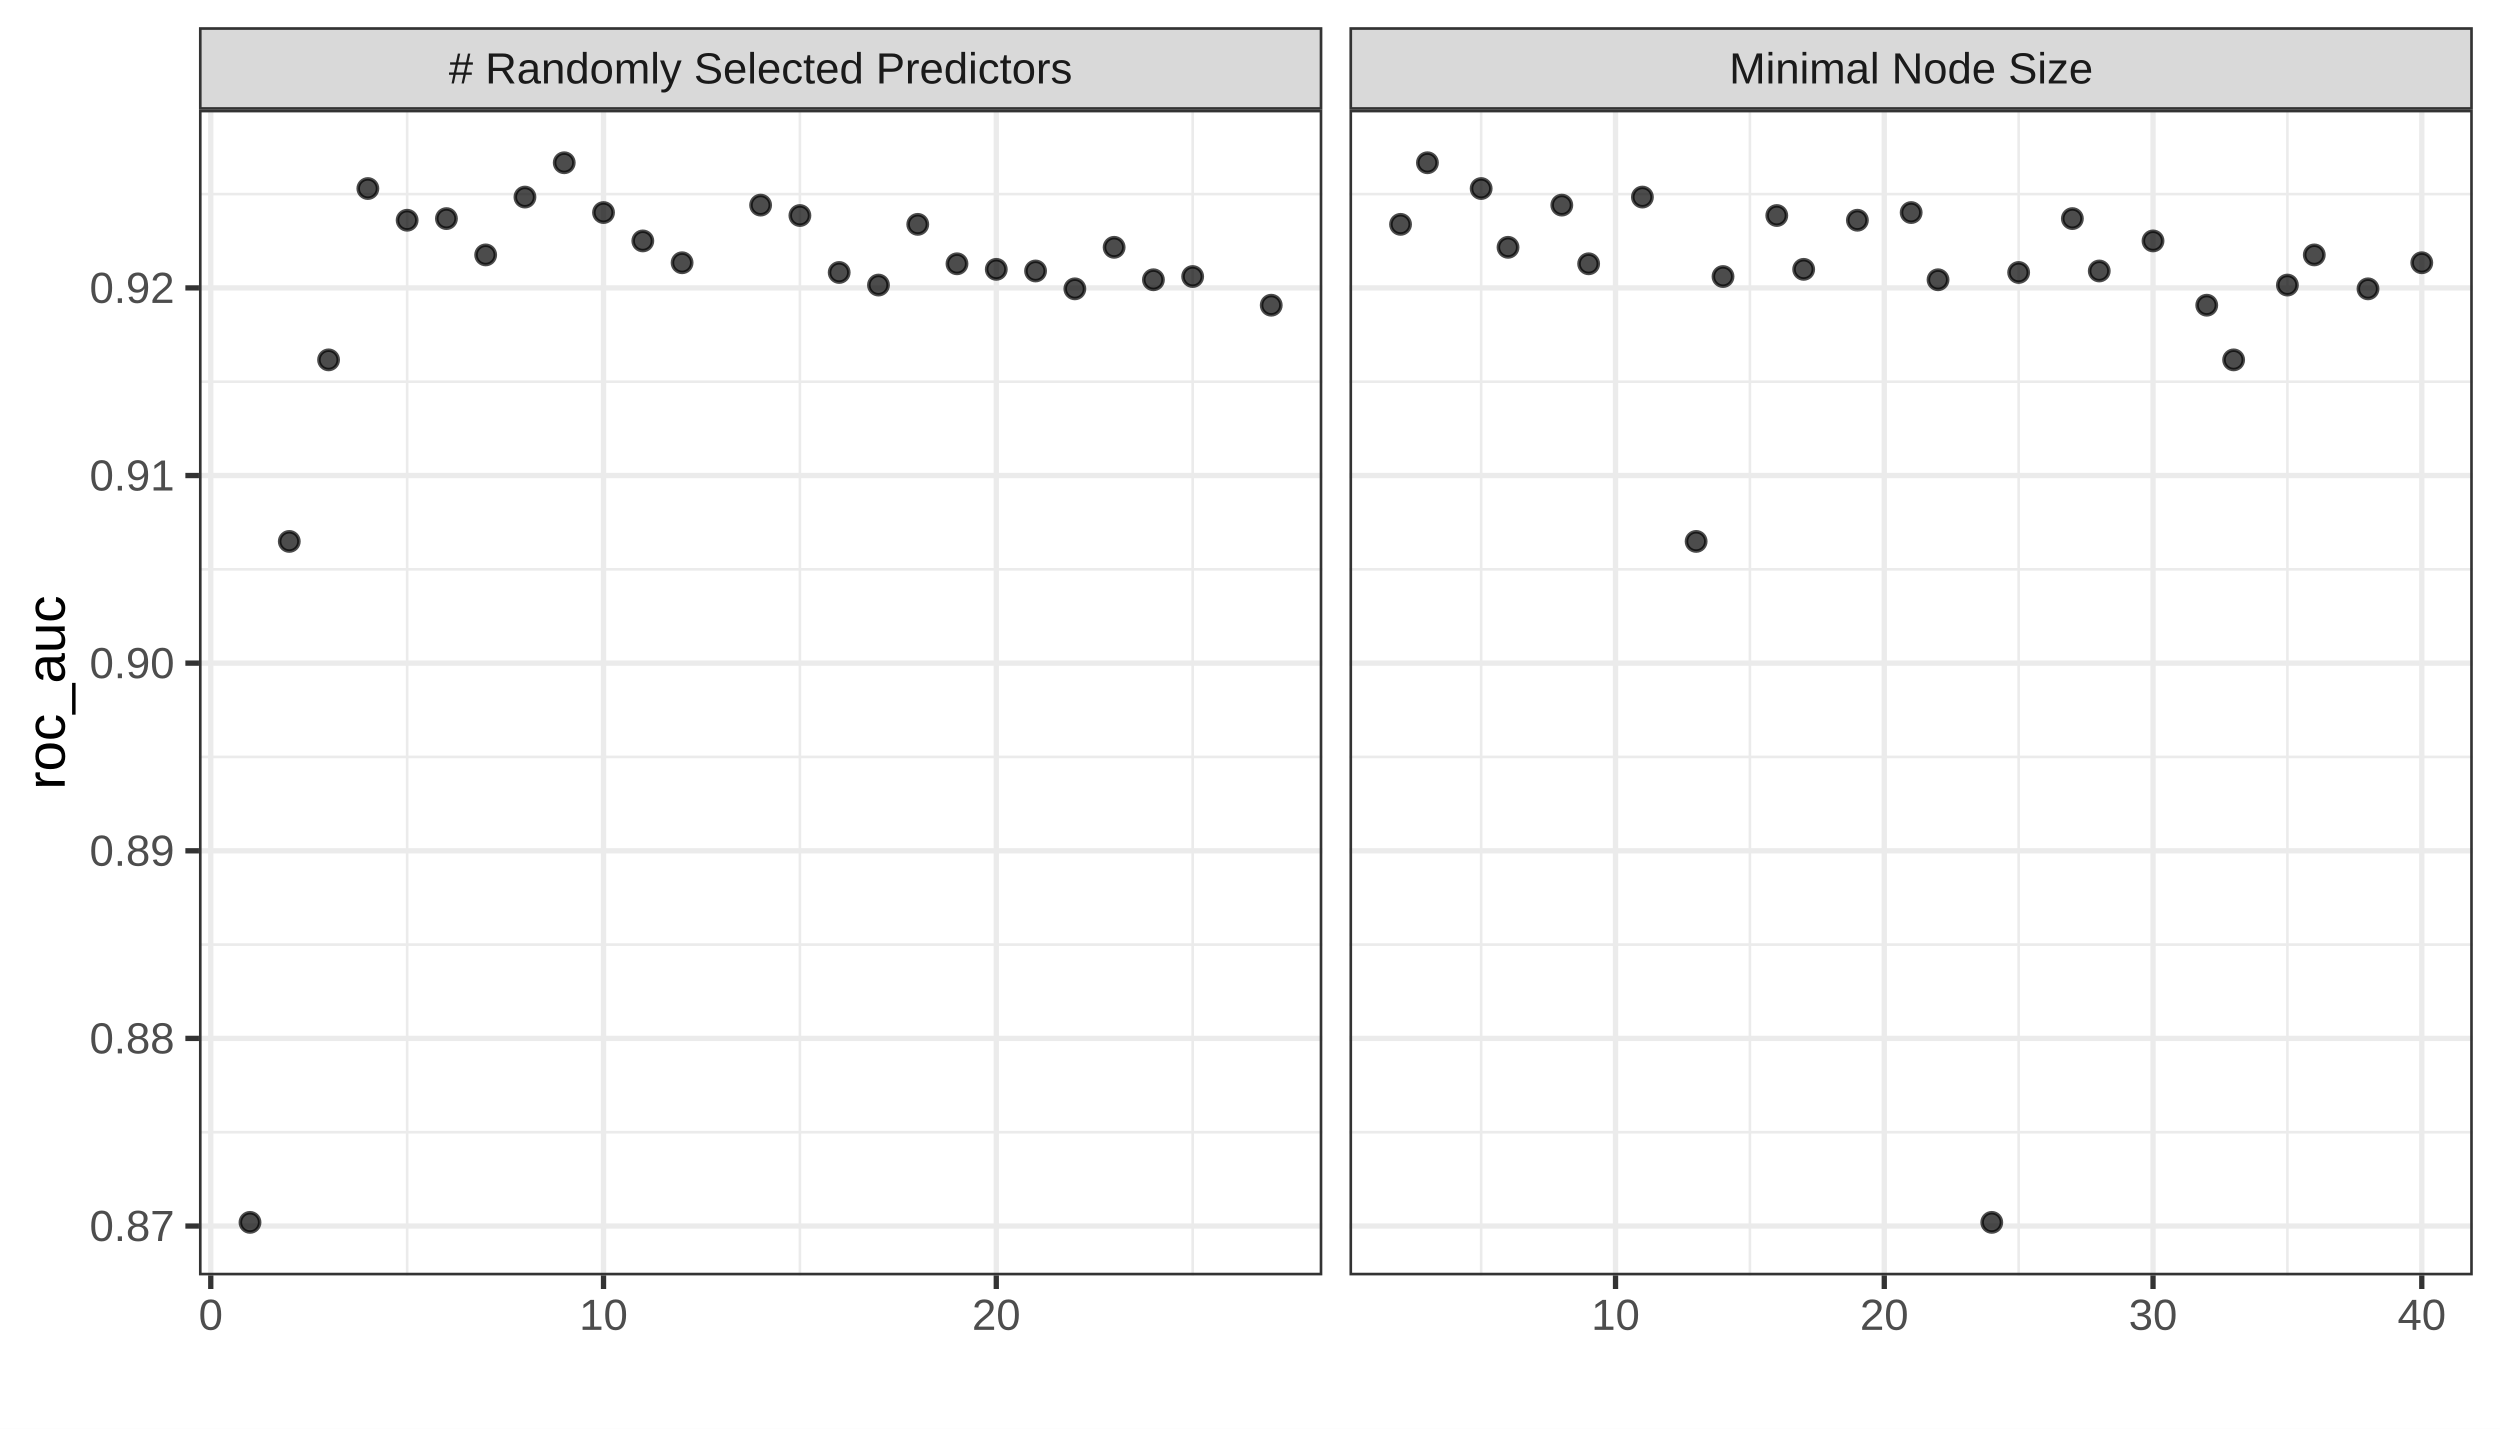
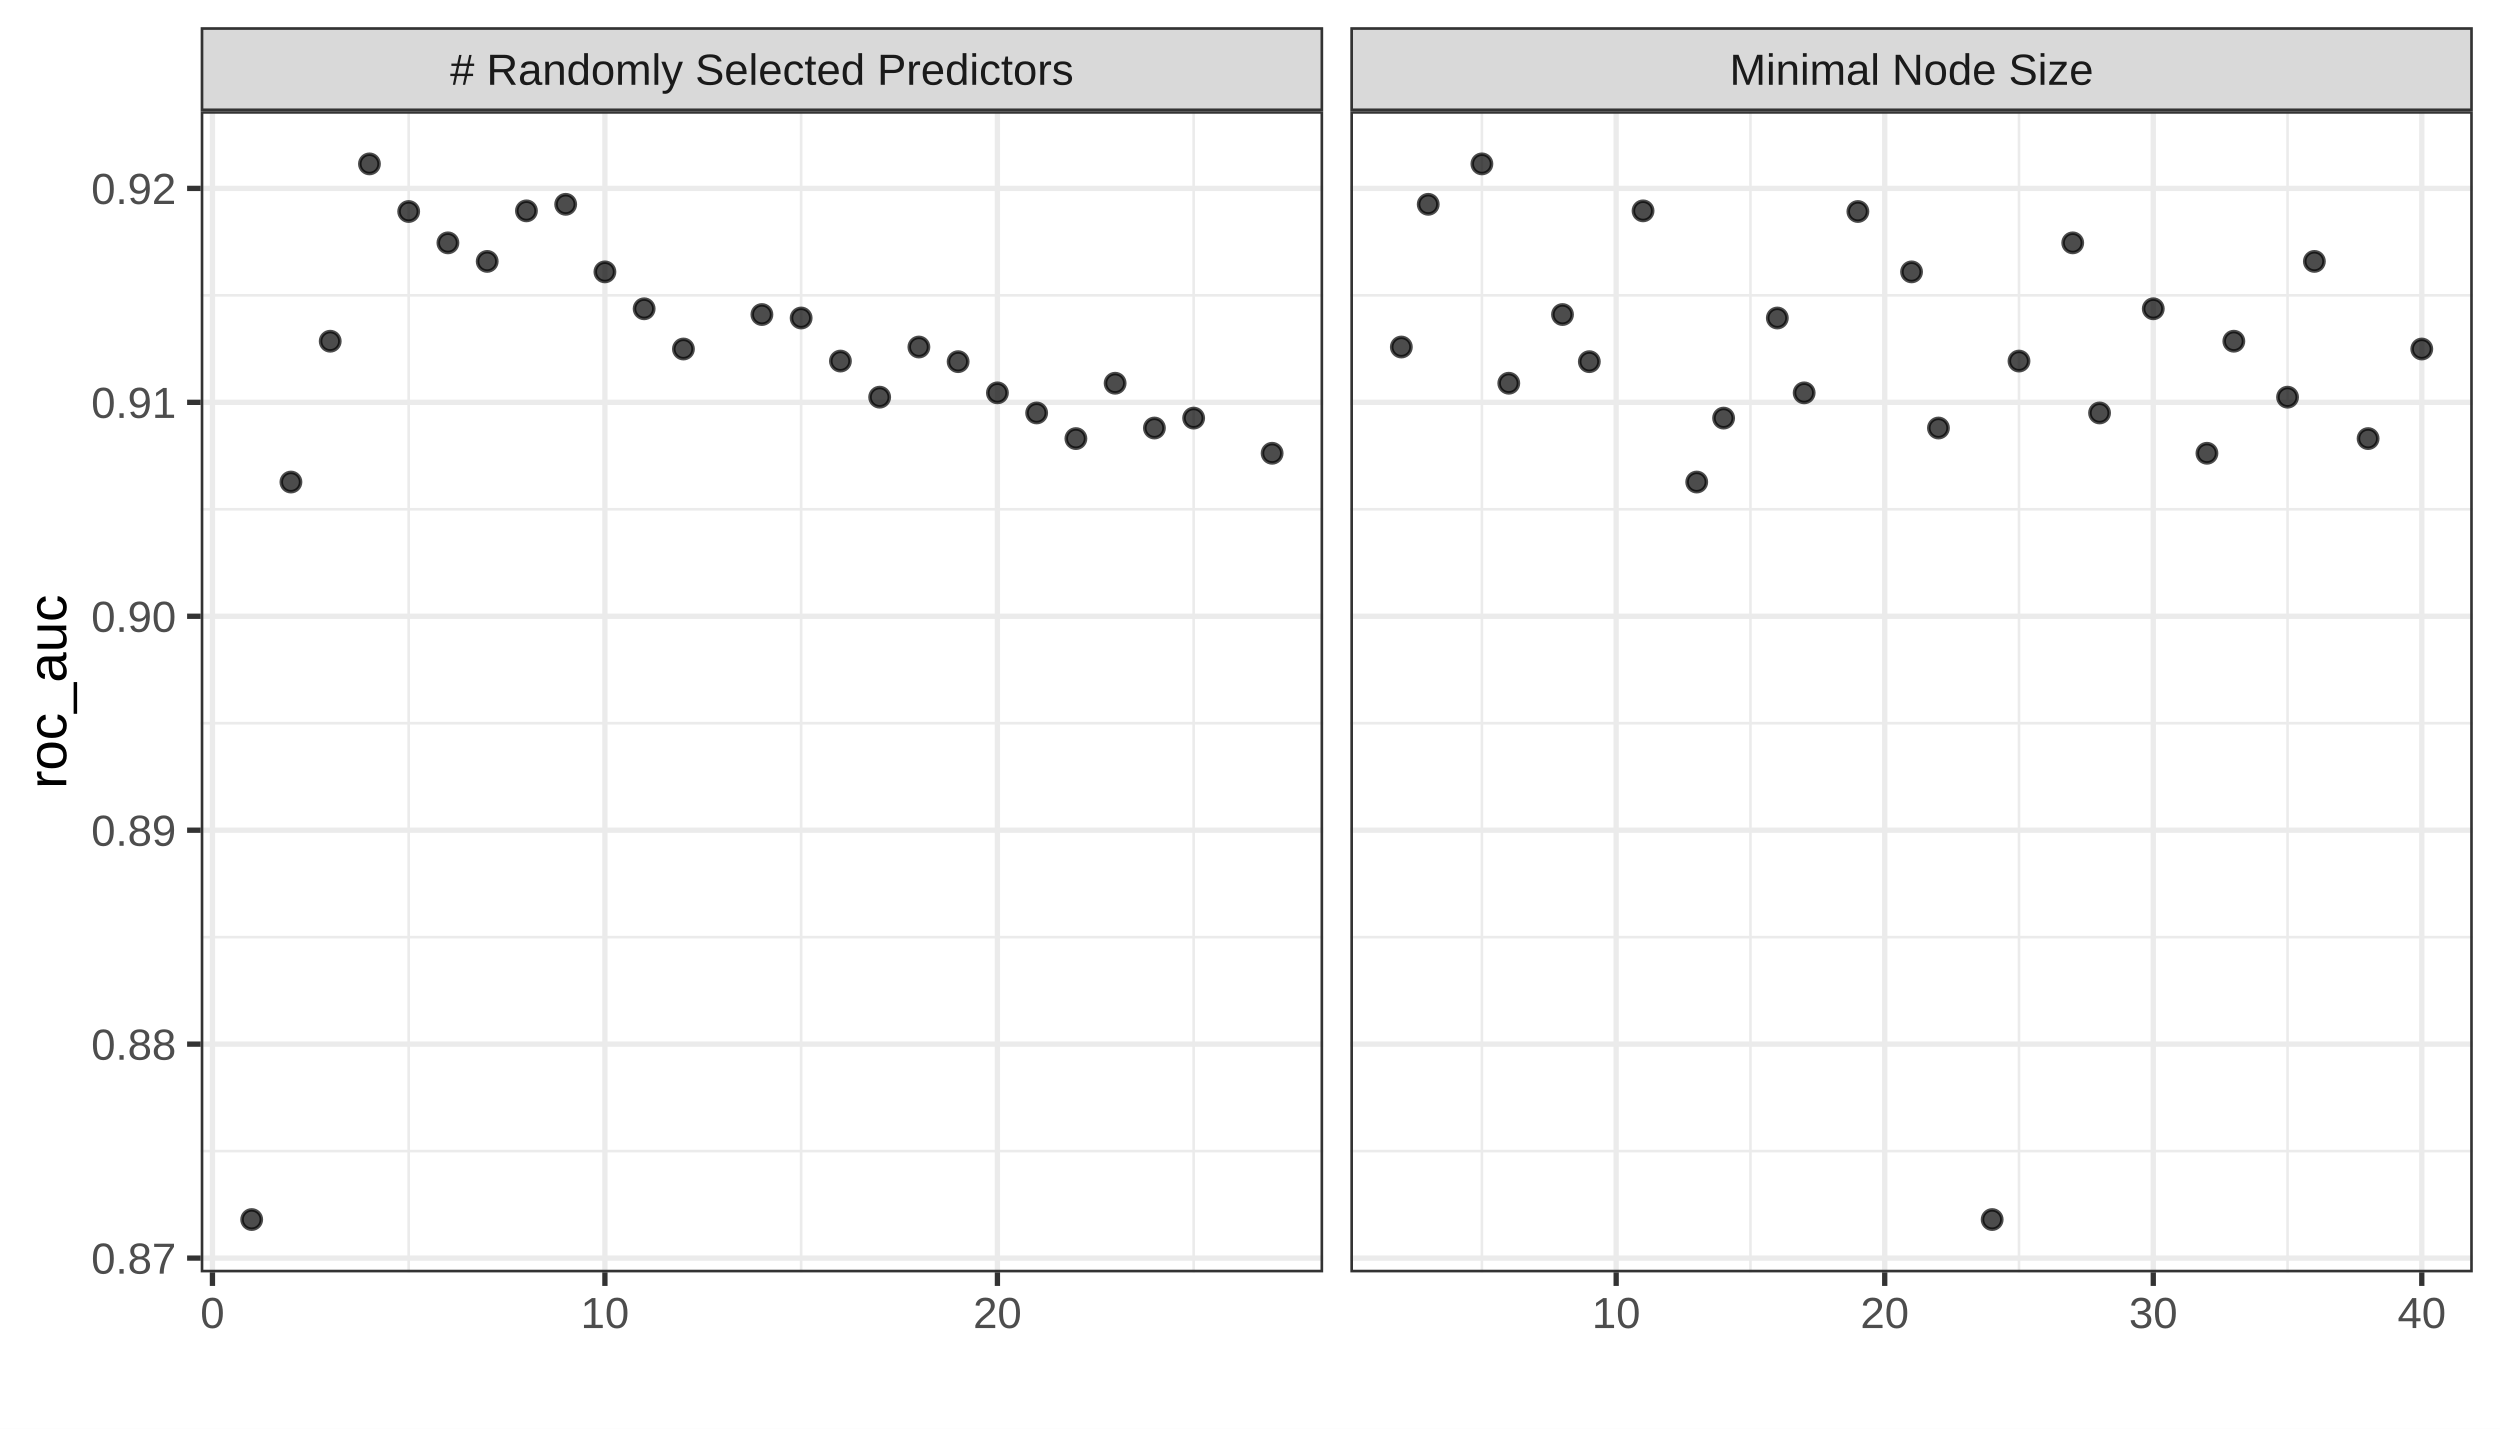
<svg xmlns="http://www.w3.org/2000/svg" width="504.00pt" height="288.00pt" viewBox="0 0 504.00 288.00">
  <g class="svglite">
    <defs>
      <style type="text/css">
    .svglite line, .svglite polyline, .svglite polygon, .svglite path, .svglite rect, .svglite circle {
      fill: none;
      stroke: #000000;
      stroke-linecap: round;
      stroke-linejoin: round;
      stroke-miterlimit: 10.00;
    }
    .svglite text {
      white-space: pre;
    }
    .svglite g.glyphgroup path {
      fill: inherit;
      stroke: none;
    }
  </style>
    </defs>
    <rect width="100%" height="100%" style="stroke: none; fill: none;" />
    <defs>
      <clipPath id="cpMC4wMHw1MDQuMDB8MC4wMHwyODguMDA=">
        <rect x="0.00" y="0.00" width="504.00" height="288.00" />
      </clipPath>
    </defs>
    <g clip-path="url(#cpMC4wMHw1MDQuMDB8MC4wMHwyODguMDA=)">
      <rect x="0.00" y="0.00" width="504.00" height="288.00" style="stroke-width: 1.07; stroke: #FFFFFF; fill: #FFFFFF;" />
    </g>
    <defs>
-       <clipPath id="cpNDAuMTF8MjY2LjU4fDIyLjEzfDI1Ny4xMg==">
-         <rect x="40.11" y="22.13" width="226.47" height="234.99" />
+       <clipPath id="cpNDAuNDZ8MjY2Ljc1fDIyLjQwfDI1Ni41MA==">
+         <rect x="40.46" y="22.40" width="226.29" height="234.11" />
      </clipPath>
    </defs>
-     <g clip-path="url(#cpNDAuMTF8MjY2LjU4fDIyLjEzfDI1Ny4xMg==)">
-       <rect x="40.11" y="22.13" width="226.47" height="234.99" style="stroke-width: 1.07; stroke: none; fill: #FFFFFF;" />
-       <polyline points="40.11,228.25 266.58,228.25 " style="stroke-width: 0.53; stroke: #EBEBEB; stroke-linecap: butt;" />
-       <polyline points="40.11,190.43 266.58,190.43 " style="stroke-width: 0.53; stroke: #EBEBEB; stroke-linecap: butt;" />
-       <polyline points="40.11,152.60 266.58,152.60 " style="stroke-width: 0.53; stroke: #EBEBEB; stroke-linecap: butt;" />
-       <polyline points="40.11,114.78 266.58,114.78 " style="stroke-width: 0.53; stroke: #EBEBEB; stroke-linecap: butt;" />
-       <polyline points="40.11,76.95 266.58,76.95 " style="stroke-width: 0.53; stroke: #EBEBEB; stroke-linecap: butt;" />
-       <polyline points="40.11,39.13 266.58,39.13 " style="stroke-width: 0.53; stroke: #EBEBEB; stroke-linecap: butt;" />
-       <polyline points="82.08,257.12 82.08,22.13 " style="stroke-width: 0.53; stroke: #EBEBEB; stroke-linecap: butt;" />
-       <polyline points="161.26,257.12 161.26,22.13 " style="stroke-width: 0.53; stroke: #EBEBEB; stroke-linecap: butt;" />
-       <polyline points="240.44,257.12 240.44,22.13 " style="stroke-width: 0.53; stroke: #EBEBEB; stroke-linecap: butt;" />
-       <polyline points="40.11,247.17 266.58,247.17 " style="stroke-width: 1.07; stroke: #EBEBEB; stroke-linecap: butt;" />
-       <polyline points="40.11,209.34 266.58,209.34 " style="stroke-width: 1.07; stroke: #EBEBEB; stroke-linecap: butt;" />
-       <polyline points="40.11,171.52 266.58,171.52 " style="stroke-width: 1.07; stroke: #EBEBEB; stroke-linecap: butt;" />
-       <polyline points="40.11,133.69 266.58,133.69 " style="stroke-width: 1.07; stroke: #EBEBEB; stroke-linecap: butt;" />
-       <polyline points="40.11,95.87 266.58,95.87 " style="stroke-width: 1.07; stroke: #EBEBEB; stroke-linecap: butt;" />
-       <polyline points="40.11,58.04 266.58,58.04 " style="stroke-width: 1.07; stroke: #EBEBEB; stroke-linecap: butt;" />
-       <polyline points="42.49,257.12 42.49,22.13 " style="stroke-width: 1.07; stroke: #EBEBEB; stroke-linecap: butt;" />
-       <polyline points="121.67,257.12 121.67,22.13 " style="stroke-width: 1.07; stroke: #EBEBEB; stroke-linecap: butt;" />
-       <polyline points="200.85,257.12 200.85,22.13 " style="stroke-width: 1.07; stroke: #EBEBEB; stroke-linecap: butt;" />
-       <circle cx="50.40" cy="246.43" r="1.95" style="stroke-width: 0.71; stroke: #000000; stroke-opacity: 0.70; fill: #000000; fill-opacity: 0.70;" />
-       <circle cx="58.32" cy="109.15" r="1.95" style="stroke-width: 0.71; stroke: #000000; stroke-opacity: 0.70; fill: #000000; fill-opacity: 0.70;" />
-       <circle cx="66.24" cy="72.55" r="1.95" style="stroke-width: 0.71; stroke: #000000; stroke-opacity: 0.70; fill: #000000; fill-opacity: 0.70;" />
-       <circle cx="74.16" cy="38.01" r="1.95" style="stroke-width: 0.71; stroke: #000000; stroke-opacity: 0.70; fill: #000000; fill-opacity: 0.70;" />
-       <circle cx="82.08" cy="44.40" r="1.95" style="stroke-width: 0.71; stroke: #000000; stroke-opacity: 0.70; fill: #000000; fill-opacity: 0.70;" />
-       <circle cx="90.00" cy="44.07" r="1.95" style="stroke-width: 0.71; stroke: #000000; stroke-opacity: 0.70; fill: #000000; fill-opacity: 0.70;" />
-       <circle cx="97.91" cy="51.39" r="1.95" style="stroke-width: 0.71; stroke: #000000; stroke-opacity: 0.70; fill: #000000; fill-opacity: 0.70;" />
-       <circle cx="105.83" cy="39.73" r="1.95" style="stroke-width: 0.71; stroke: #000000; stroke-opacity: 0.70; fill: #000000; fill-opacity: 0.70;" />
-       <circle cx="113.75" cy="32.81" r="1.95" style="stroke-width: 0.71; stroke: #000000; stroke-opacity: 0.70; fill: #000000; fill-opacity: 0.70;" />
-       <circle cx="121.67" cy="42.85" r="1.95" style="stroke-width: 0.71; stroke: #000000; stroke-opacity: 0.70; fill: #000000; fill-opacity: 0.70;" />
-       <circle cx="129.59" cy="48.57" r="1.95" style="stroke-width: 0.71; stroke: #000000; stroke-opacity: 0.70; fill: #000000; fill-opacity: 0.70;" />
-       <circle cx="137.51" cy="52.97" r="1.95" style="stroke-width: 0.71; stroke: #000000; stroke-opacity: 0.70; fill: #000000; fill-opacity: 0.70;" />
-       <circle cx="153.34" cy="41.35" r="1.95" style="stroke-width: 0.71; stroke: #000000; stroke-opacity: 0.70; fill: #000000; fill-opacity: 0.70;" />
-       <circle cx="161.26" cy="43.45" r="1.95" style="stroke-width: 0.71; stroke: #000000; stroke-opacity: 0.70; fill: #000000; fill-opacity: 0.70;" />
-       <circle cx="169.18" cy="54.93" r="1.95" style="stroke-width: 0.71; stroke: #000000; stroke-opacity: 0.70; fill: #000000; fill-opacity: 0.70;" />
-       <circle cx="177.10" cy="57.47" r="1.95" style="stroke-width: 0.71; stroke: #000000; stroke-opacity: 0.70; fill: #000000; fill-opacity: 0.70;" />
-       <circle cx="185.02" cy="45.23" r="1.95" style="stroke-width: 0.71; stroke: #000000; stroke-opacity: 0.70; fill: #000000; fill-opacity: 0.70;" />
-       <circle cx="192.93" cy="53.18" r="1.95" style="stroke-width: 0.71; stroke: #000000; stroke-opacity: 0.70; fill: #000000; fill-opacity: 0.70;" />
-       <circle cx="200.85" cy="54.30" r="1.95" style="stroke-width: 0.71; stroke: #000000; stroke-opacity: 0.70; fill: #000000; fill-opacity: 0.70;" />
-       <circle cx="208.77" cy="54.63" r="1.95" style="stroke-width: 0.71; stroke: #000000; stroke-opacity: 0.70; fill: #000000; fill-opacity: 0.70;" />
-       <circle cx="216.69" cy="58.23" r="1.95" style="stroke-width: 0.71; stroke: #000000; stroke-opacity: 0.70; fill: #000000; fill-opacity: 0.70;" />
-       <circle cx="224.61" cy="49.86" r="1.95" style="stroke-width: 0.71; stroke: #000000; stroke-opacity: 0.70; fill: #000000; fill-opacity: 0.70;" />
-       <circle cx="232.53" cy="56.40" r="1.95" style="stroke-width: 0.71; stroke: #000000; stroke-opacity: 0.70; fill: #000000; fill-opacity: 0.70;" />
-       <circle cx="240.44" cy="55.75" r="1.95" style="stroke-width: 0.71; stroke: #000000; stroke-opacity: 0.70; fill: #000000; fill-opacity: 0.70;" />
-       <circle cx="256.28" cy="61.53" r="1.95" style="stroke-width: 0.71; stroke: #000000; stroke-opacity: 0.70; fill: #000000; fill-opacity: 0.70;" />
-       <rect x="40.11" y="22.13" width="226.47" height="234.99" style="stroke-width: 1.07; stroke: #333333;" />
+     <g clip-path="url(#cpNDAuNDZ8MjY2Ljc1fDIyLjQwfDI1Ni41MA==)">
+       <rect x="40.46" y="22.40" width="226.29" height="234.11" style="stroke-width: 1.07; stroke: none; fill: #FFFFFF;" />
+       <polyline points="40.46,232.06 266.75,232.06 " style="stroke-width: 0.53; stroke: #EBEBEB; stroke-linecap: butt;" />
+       <polyline points="40.46,188.93 266.75,188.93 " style="stroke-width: 0.53; stroke: #EBEBEB; stroke-linecap: butt;" />
+       <polyline points="40.46,145.80 266.75,145.80 " style="stroke-width: 0.53; stroke: #EBEBEB; stroke-linecap: butt;" />
+       <polyline points="40.46,102.67 266.75,102.67 " style="stroke-width: 0.53; stroke: #EBEBEB; stroke-linecap: butt;" />
+       <polyline points="40.46,59.54 266.75,59.54 " style="stroke-width: 0.53; stroke: #EBEBEB; stroke-linecap: butt;" />
+       <polyline points="82.39,256.50 82.39,22.40 " style="stroke-width: 0.53; stroke: #EBEBEB; stroke-linecap: butt;" />
+       <polyline points="161.51,256.50 161.51,22.40 " style="stroke-width: 0.53; stroke: #EBEBEB; stroke-linecap: butt;" />
+       <polyline points="240.64,256.50 240.64,22.40 " style="stroke-width: 0.53; stroke: #EBEBEB; stroke-linecap: butt;" />
+       <polyline points="40.46,253.63 266.75,253.63 " style="stroke-width: 1.07; stroke: #EBEBEB; stroke-linecap: butt;" />
+       <polyline points="40.46,210.50 266.75,210.50 " style="stroke-width: 1.07; stroke: #EBEBEB; stroke-linecap: butt;" />
+       <polyline points="40.46,167.37 266.75,167.37 " style="stroke-width: 1.07; stroke: #EBEBEB; stroke-linecap: butt;" />
+       <polyline points="40.46,124.24 266.75,124.24 " style="stroke-width: 1.07; stroke: #EBEBEB; stroke-linecap: butt;" />
+       <polyline points="40.46,81.11 266.75,81.11 " style="stroke-width: 1.07; stroke: #EBEBEB; stroke-linecap: butt;" />
+       <polyline points="40.46,37.98 266.75,37.98 " style="stroke-width: 1.07; stroke: #EBEBEB; stroke-linecap: butt;" />
+       <polyline points="42.83,256.50 42.83,22.40 " style="stroke-width: 1.07; stroke: #EBEBEB; stroke-linecap: butt;" />
+       <polyline points="121.95,256.50 121.95,22.40 " style="stroke-width: 1.07; stroke: #EBEBEB; stroke-linecap: butt;" />
+       <polyline points="201.08,256.50 201.08,22.40 " style="stroke-width: 1.07; stroke: #EBEBEB; stroke-linecap: butt;" />
+       <circle cx="50.74" cy="245.86" r="1.95" style="stroke-width: 0.71; stroke: #000000; stroke-opacity: 0.70; fill: #000000; fill-opacity: 0.70;" />
+       <circle cx="58.65" cy="97.18" r="1.95" style="stroke-width: 0.71; stroke: #000000; stroke-opacity: 0.70; fill: #000000; fill-opacity: 0.70;" />
+       <circle cx="66.57" cy="68.79" r="1.95" style="stroke-width: 0.71; stroke: #000000; stroke-opacity: 0.70; fill: #000000; fill-opacity: 0.70;" />
+       <circle cx="74.48" cy="33.04" r="1.95" style="stroke-width: 0.71; stroke: #000000; stroke-opacity: 0.70; fill: #000000; fill-opacity: 0.70;" />
+       <circle cx="82.39" cy="42.64" r="1.95" style="stroke-width: 0.71; stroke: #000000; stroke-opacity: 0.70; fill: #000000; fill-opacity: 0.70;" />
+       <circle cx="90.30" cy="48.96" r="1.95" style="stroke-width: 0.71; stroke: #000000; stroke-opacity: 0.70; fill: #000000; fill-opacity: 0.70;" />
+       <circle cx="98.22" cy="52.70" r="1.95" style="stroke-width: 0.71; stroke: #000000; stroke-opacity: 0.70; fill: #000000; fill-opacity: 0.70;" />
+       <circle cx="106.13" cy="42.51" r="1.95" style="stroke-width: 0.71; stroke: #000000; stroke-opacity: 0.70; fill: #000000; fill-opacity: 0.70;" />
+       <circle cx="114.04" cy="41.19" r="1.95" style="stroke-width: 0.71; stroke: #000000; stroke-opacity: 0.70; fill: #000000; fill-opacity: 0.70;" />
+       <circle cx="121.95" cy="54.81" r="1.95" style="stroke-width: 0.71; stroke: #000000; stroke-opacity: 0.70; fill: #000000; fill-opacity: 0.70;" />
+       <circle cx="129.86" cy="62.25" r="1.95" style="stroke-width: 0.71; stroke: #000000; stroke-opacity: 0.70; fill: #000000; fill-opacity: 0.70;" />
+       <circle cx="137.78" cy="70.36" r="1.95" style="stroke-width: 0.71; stroke: #000000; stroke-opacity: 0.70; fill: #000000; fill-opacity: 0.70;" />
+       <circle cx="153.60" cy="63.41" r="1.95" style="stroke-width: 0.71; stroke: #000000; stroke-opacity: 0.70; fill: #000000; fill-opacity: 0.70;" />
+       <circle cx="161.51" cy="64.11" r="1.95" style="stroke-width: 0.71; stroke: #000000; stroke-opacity: 0.70; fill: #000000; fill-opacity: 0.70;" />
+       <circle cx="169.43" cy="72.79" r="1.95" style="stroke-width: 0.71; stroke: #000000; stroke-opacity: 0.70; fill: #000000; fill-opacity: 0.70;" />
+       <circle cx="177.34" cy="80.07" r="1.95" style="stroke-width: 0.71; stroke: #000000; stroke-opacity: 0.70; fill: #000000; fill-opacity: 0.70;" />
+       <circle cx="185.25" cy="69.96" r="1.95" style="stroke-width: 0.71; stroke: #000000; stroke-opacity: 0.70; fill: #000000; fill-opacity: 0.70;" />
+       <circle cx="193.16" cy="72.91" r="1.95" style="stroke-width: 0.71; stroke: #000000; stroke-opacity: 0.70; fill: #000000; fill-opacity: 0.70;" />
+       <circle cx="201.08" cy="79.20" r="1.95" style="stroke-width: 0.71; stroke: #000000; stroke-opacity: 0.70; fill: #000000; fill-opacity: 0.70;" />
+       <circle cx="208.99" cy="83.25" r="1.95" style="stroke-width: 0.71; stroke: #000000; stroke-opacity: 0.70; fill: #000000; fill-opacity: 0.70;" />
+       <circle cx="216.90" cy="88.42" r="1.95" style="stroke-width: 0.71; stroke: #000000; stroke-opacity: 0.70; fill: #000000; fill-opacity: 0.70;" />
+       <circle cx="224.81" cy="77.26" r="1.95" style="stroke-width: 0.71; stroke: #000000; stroke-opacity: 0.70; fill: #000000; fill-opacity: 0.70;" />
+       <circle cx="232.73" cy="86.29" r="1.95" style="stroke-width: 0.71; stroke: #000000; stroke-opacity: 0.70; fill: #000000; fill-opacity: 0.70;" />
+       <circle cx="240.64" cy="84.29" r="1.95" style="stroke-width: 0.71; stroke: #000000; stroke-opacity: 0.70; fill: #000000; fill-opacity: 0.70;" />
+       <circle cx="256.46" cy="91.38" r="1.95" style="stroke-width: 0.71; stroke: #000000; stroke-opacity: 0.70; fill: #000000; fill-opacity: 0.70;" />
+       <rect x="40.46" y="22.40" width="226.29" height="234.11" style="stroke-width: 1.07; stroke: #333333;" />
    </g>
    <g clip-path="url(#cpMC4wMHw1MDQuMDB8MC4wMHwyODguMDA=)">
</g>
    <defs>
-       <clipPath id="cpMjcyLjA1fDQ5OC41MnwyMi4xM3wyNTcuMTI=">
-         <rect x="272.05" y="22.13" width="226.47" height="234.99" />
+       <clipPath id="cpMjcyLjIzfDQ5OC41MnwyMi40MHwyNTYuNTA=">
+         <rect x="272.23" y="22.40" width="226.29" height="234.11" />
      </clipPath>
    </defs>
-     <g clip-path="url(#cpMjcyLjA1fDQ5OC41MnwyMi4xM3wyNTcuMTI=)">
-       <rect x="272.05" y="22.13" width="226.47" height="234.99" style="stroke-width: 1.07; stroke: none; fill: #FFFFFF;" />
-       <polyline points="272.05,228.25 498.52,228.25 " style="stroke-width: 0.53; stroke: #EBEBEB; stroke-linecap: butt;" />
-       <polyline points="272.05,190.43 498.52,190.43 " style="stroke-width: 0.53; stroke: #EBEBEB; stroke-linecap: butt;" />
-       <polyline points="272.05,152.60 498.52,152.60 " style="stroke-width: 0.53; stroke: #EBEBEB; stroke-linecap: butt;" />
-       <polyline points="272.05,114.78 498.52,114.78 " style="stroke-width: 0.53; stroke: #EBEBEB; stroke-linecap: butt;" />
-       <polyline points="272.05,76.95 498.52,76.95 " style="stroke-width: 0.53; stroke: #EBEBEB; stroke-linecap: butt;" />
-       <polyline points="272.05,39.13 498.52,39.13 " style="stroke-width: 0.53; stroke: #EBEBEB; stroke-linecap: butt;" />
-       <polyline points="298.60,257.12 298.60,22.13 " style="stroke-width: 0.53; stroke: #EBEBEB; stroke-linecap: butt;" />
-       <polyline points="352.78,257.12 352.78,22.13 " style="stroke-width: 0.53; stroke: #EBEBEB; stroke-linecap: butt;" />
-       <polyline points="406.96,257.12 406.96,22.13 " style="stroke-width: 0.53; stroke: #EBEBEB; stroke-linecap: butt;" />
-       <polyline points="461.14,257.12 461.14,22.13 " style="stroke-width: 0.53; stroke: #EBEBEB; stroke-linecap: butt;" />
-       <polyline points="272.05,247.17 498.52,247.17 " style="stroke-width: 1.07; stroke: #EBEBEB; stroke-linecap: butt;" />
-       <polyline points="272.05,209.34 498.52,209.34 " style="stroke-width: 1.07; stroke: #EBEBEB; stroke-linecap: butt;" />
-       <polyline points="272.05,171.52 498.52,171.52 " style="stroke-width: 1.07; stroke: #EBEBEB; stroke-linecap: butt;" />
-       <polyline points="272.05,133.69 498.52,133.69 " style="stroke-width: 1.07; stroke: #EBEBEB; stroke-linecap: butt;" />
-       <polyline points="272.05,95.87 498.52,95.87 " style="stroke-width: 1.07; stroke: #EBEBEB; stroke-linecap: butt;" />
-       <polyline points="272.05,58.04 498.52,58.04 " style="stroke-width: 1.07; stroke: #EBEBEB; stroke-linecap: butt;" />
-       <polyline points="325.69,257.12 325.69,22.13 " style="stroke-width: 1.07; stroke: #EBEBEB; stroke-linecap: butt;" />
-       <polyline points="379.87,257.12 379.87,22.13 " style="stroke-width: 1.07; stroke: #EBEBEB; stroke-linecap: butt;" />
-       <polyline points="434.05,257.12 434.05,22.13 " style="stroke-width: 1.07; stroke: #EBEBEB; stroke-linecap: butt;" />
-       <polyline points="488.23,257.12 488.23,22.13 " style="stroke-width: 1.07; stroke: #EBEBEB; stroke-linecap: butt;" />
-       <circle cx="401.54" cy="246.43" r="1.95" style="stroke-width: 0.71; stroke: #000000; stroke-opacity: 0.70; fill: #000000; fill-opacity: 0.70;" />
-       <circle cx="341.94" cy="109.15" r="1.95" style="stroke-width: 0.71; stroke: #000000; stroke-opacity: 0.70; fill: #000000; fill-opacity: 0.70;" />
-       <circle cx="450.30" cy="72.55" r="1.95" style="stroke-width: 0.71; stroke: #000000; stroke-opacity: 0.70; fill: #000000; fill-opacity: 0.70;" />
-       <circle cx="298.60" cy="38.01" r="1.95" style="stroke-width: 0.71; stroke: #000000; stroke-opacity: 0.70; fill: #000000; fill-opacity: 0.70;" />
-       <circle cx="374.45" cy="44.40" r="1.95" style="stroke-width: 0.71; stroke: #000000; stroke-opacity: 0.70; fill: #000000; fill-opacity: 0.70;" />
-       <circle cx="417.79" cy="44.07" r="1.95" style="stroke-width: 0.71; stroke: #000000; stroke-opacity: 0.70; fill: #000000; fill-opacity: 0.70;" />
-       <circle cx="466.56" cy="51.39" r="1.95" style="stroke-width: 0.71; stroke: #000000; stroke-opacity: 0.70; fill: #000000; fill-opacity: 0.70;" />
-       <circle cx="331.11" cy="39.73" r="1.95" style="stroke-width: 0.71; stroke: #000000; stroke-opacity: 0.70; fill: #000000; fill-opacity: 0.70;" />
-       <circle cx="287.77" cy="32.81" r="1.95" style="stroke-width: 0.71; stroke: #000000; stroke-opacity: 0.70; fill: #000000; fill-opacity: 0.70;" />
-       <circle cx="385.29" cy="42.85" r="1.95" style="stroke-width: 0.71; stroke: #000000; stroke-opacity: 0.70; fill: #000000; fill-opacity: 0.70;" />
-       <circle cx="434.05" cy="48.57" r="1.95" style="stroke-width: 0.71; stroke: #000000; stroke-opacity: 0.70; fill: #000000; fill-opacity: 0.70;" />
-       <circle cx="488.23" cy="52.97" r="1.95" style="stroke-width: 0.71; stroke: #000000; stroke-opacity: 0.70; fill: #000000; fill-opacity: 0.70;" />
-       <circle cx="314.86" cy="41.35" r="1.95" style="stroke-width: 0.71; stroke: #000000; stroke-opacity: 0.70; fill: #000000; fill-opacity: 0.70;" />
-       <circle cx="358.20" cy="43.45" r="1.95" style="stroke-width: 0.71; stroke: #000000; stroke-opacity: 0.70; fill: #000000; fill-opacity: 0.70;" />
-       <circle cx="406.96" cy="54.93" r="1.95" style="stroke-width: 0.71; stroke: #000000; stroke-opacity: 0.70; fill: #000000; fill-opacity: 0.70;" />
-       <circle cx="461.14" cy="57.47" r="1.95" style="stroke-width: 0.71; stroke: #000000; stroke-opacity: 0.70; fill: #000000; fill-opacity: 0.70;" />
-       <circle cx="282.35" cy="45.23" r="1.95" style="stroke-width: 0.71; stroke: #000000; stroke-opacity: 0.70; fill: #000000; fill-opacity: 0.70;" />
-       <circle cx="320.27" cy="53.18" r="1.95" style="stroke-width: 0.71; stroke: #000000; stroke-opacity: 0.70; fill: #000000; fill-opacity: 0.70;" />
-       <circle cx="363.62" cy="54.30" r="1.95" style="stroke-width: 0.71; stroke: #000000; stroke-opacity: 0.70; fill: #000000; fill-opacity: 0.70;" />
-       <circle cx="423.21" cy="54.63" r="1.95" style="stroke-width: 0.71; stroke: #000000; stroke-opacity: 0.70; fill: #000000; fill-opacity: 0.70;" />
-       <circle cx="477.39" cy="58.23" r="1.95" style="stroke-width: 0.71; stroke: #000000; stroke-opacity: 0.70; fill: #000000; fill-opacity: 0.70;" />
-       <circle cx="304.02" cy="49.86" r="1.95" style="stroke-width: 0.71; stroke: #000000; stroke-opacity: 0.70; fill: #000000; fill-opacity: 0.70;" />
-       <circle cx="390.71" cy="56.40" r="1.95" style="stroke-width: 0.71; stroke: #000000; stroke-opacity: 0.70; fill: #000000; fill-opacity: 0.70;" />
-       <circle cx="347.36" cy="55.75" r="1.95" style="stroke-width: 0.71; stroke: #000000; stroke-opacity: 0.70; fill: #000000; fill-opacity: 0.70;" />
-       <circle cx="444.88" cy="61.53" r="1.95" style="stroke-width: 0.71; stroke: #000000; stroke-opacity: 0.70; fill: #000000; fill-opacity: 0.70;" />
-       <rect x="272.05" y="22.13" width="226.47" height="234.99" style="stroke-width: 1.07; stroke: #333333;" />
+     <g clip-path="url(#cpMjcyLjIzfDQ5OC41MnwyMi40MHwyNTYuNTA=)">
+       <rect x="272.23" y="22.40" width="226.29" height="234.11" style="stroke-width: 1.07; stroke: none; fill: #FFFFFF;" />
+       <polyline points="272.23,232.06 498.52,232.06 " style="stroke-width: 0.53; stroke: #EBEBEB; stroke-linecap: butt;" />
+       <polyline points="272.23,188.93 498.52,188.93 " style="stroke-width: 0.53; stroke: #EBEBEB; stroke-linecap: butt;" />
+       <polyline points="272.23,145.80 498.52,145.80 " style="stroke-width: 0.53; stroke: #EBEBEB; stroke-linecap: butt;" />
+       <polyline points="272.23,102.67 498.52,102.67 " style="stroke-width: 0.53; stroke: #EBEBEB; stroke-linecap: butt;" />
+       <polyline points="272.23,59.54 498.52,59.54 " style="stroke-width: 0.53; stroke: #EBEBEB; stroke-linecap: butt;" />
+       <polyline points="298.75,256.50 298.75,22.40 " style="stroke-width: 0.53; stroke: #EBEBEB; stroke-linecap: butt;" />
+       <polyline points="352.89,256.50 352.89,22.40 " style="stroke-width: 0.53; stroke: #EBEBEB; stroke-linecap: butt;" />
+       <polyline points="407.03,256.50 407.03,22.40 " style="stroke-width: 0.53; stroke: #EBEBEB; stroke-linecap: butt;" />
+       <polyline points="461.17,256.50 461.17,22.40 " style="stroke-width: 0.53; stroke: #EBEBEB; stroke-linecap: butt;" />
+       <polyline points="272.23,253.63 498.52,253.63 " style="stroke-width: 1.07; stroke: #EBEBEB; stroke-linecap: butt;" />
+       <polyline points="272.23,210.50 498.52,210.50 " style="stroke-width: 1.07; stroke: #EBEBEB; stroke-linecap: butt;" />
+       <polyline points="272.23,167.37 498.52,167.37 " style="stroke-width: 1.07; stroke: #EBEBEB; stroke-linecap: butt;" />
+       <polyline points="272.23,124.24 498.52,124.24 " style="stroke-width: 1.07; stroke: #EBEBEB; stroke-linecap: butt;" />
+       <polyline points="272.23,81.11 498.52,81.11 " style="stroke-width: 1.07; stroke: #EBEBEB; stroke-linecap: butt;" />
+       <polyline points="272.23,37.98 498.52,37.98 " style="stroke-width: 1.07; stroke: #EBEBEB; stroke-linecap: butt;" />
+       <polyline points="325.82,256.50 325.82,22.40 " style="stroke-width: 1.07; stroke: #EBEBEB; stroke-linecap: butt;" />
+       <polyline points="379.96,256.50 379.96,22.40 " style="stroke-width: 1.07; stroke: #EBEBEB; stroke-linecap: butt;" />
+       <polyline points="434.10,256.50 434.10,22.40 " style="stroke-width: 1.07; stroke: #EBEBEB; stroke-linecap: butt;" />
+       <polyline points="488.23,256.50 488.23,22.40 " style="stroke-width: 1.07; stroke: #EBEBEB; stroke-linecap: butt;" />
+       <circle cx="401.62" cy="245.86" r="1.95" style="stroke-width: 0.71; stroke: #000000; stroke-opacity: 0.70; fill: #000000; fill-opacity: 0.70;" />
+       <circle cx="342.06" cy="97.18" r="1.95" style="stroke-width: 0.71; stroke: #000000; stroke-opacity: 0.70; fill: #000000; fill-opacity: 0.70;" />
+       <circle cx="450.34" cy="68.79" r="1.95" style="stroke-width: 0.71; stroke: #000000; stroke-opacity: 0.70; fill: #000000; fill-opacity: 0.70;" />
+       <circle cx="298.75" cy="33.04" r="1.95" style="stroke-width: 0.71; stroke: #000000; stroke-opacity: 0.70; fill: #000000; fill-opacity: 0.70;" />
+       <circle cx="374.55" cy="42.64" r="1.95" style="stroke-width: 0.71; stroke: #000000; stroke-opacity: 0.70; fill: #000000; fill-opacity: 0.70;" />
+       <circle cx="417.86" cy="48.96" r="1.95" style="stroke-width: 0.71; stroke: #000000; stroke-opacity: 0.70; fill: #000000; fill-opacity: 0.70;" />
+       <circle cx="466.58" cy="52.70" r="1.95" style="stroke-width: 0.71; stroke: #000000; stroke-opacity: 0.70; fill: #000000; fill-opacity: 0.70;" />
+       <circle cx="331.24" cy="42.51" r="1.95" style="stroke-width: 0.71; stroke: #000000; stroke-opacity: 0.70; fill: #000000; fill-opacity: 0.70;" />
+       <circle cx="287.93" cy="41.19" r="1.95" style="stroke-width: 0.71; stroke: #000000; stroke-opacity: 0.70; fill: #000000; fill-opacity: 0.70;" />
+       <circle cx="385.37" cy="54.81" r="1.95" style="stroke-width: 0.71; stroke: #000000; stroke-opacity: 0.70; fill: #000000; fill-opacity: 0.70;" />
+       <circle cx="434.10" cy="62.25" r="1.95" style="stroke-width: 0.71; stroke: #000000; stroke-opacity: 0.70; fill: #000000; fill-opacity: 0.70;" />
+       <circle cx="488.23" cy="70.36" r="1.95" style="stroke-width: 0.71; stroke: #000000; stroke-opacity: 0.70; fill: #000000; fill-opacity: 0.70;" />
+       <circle cx="315.00" cy="63.41" r="1.95" style="stroke-width: 0.71; stroke: #000000; stroke-opacity: 0.70; fill: #000000; fill-opacity: 0.70;" />
+       <circle cx="358.31" cy="64.11" r="1.95" style="stroke-width: 0.71; stroke: #000000; stroke-opacity: 0.70; fill: #000000; fill-opacity: 0.70;" />
+       <circle cx="407.03" cy="72.79" r="1.95" style="stroke-width: 0.71; stroke: #000000; stroke-opacity: 0.70; fill: #000000; fill-opacity: 0.70;" />
+       <circle cx="461.17" cy="80.07" r="1.95" style="stroke-width: 0.71; stroke: #000000; stroke-opacity: 0.70; fill: #000000; fill-opacity: 0.70;" />
+       <circle cx="282.51" cy="69.96" r="1.95" style="stroke-width: 0.71; stroke: #000000; stroke-opacity: 0.70; fill: #000000; fill-opacity: 0.70;" />
+       <circle cx="320.41" cy="72.91" r="1.95" style="stroke-width: 0.71; stroke: #000000; stroke-opacity: 0.70; fill: #000000; fill-opacity: 0.70;" />
+       <circle cx="363.72" cy="79.20" r="1.95" style="stroke-width: 0.71; stroke: #000000; stroke-opacity: 0.70; fill: #000000; fill-opacity: 0.70;" />
+       <circle cx="423.27" cy="83.25" r="1.95" style="stroke-width: 0.71; stroke: #000000; stroke-opacity: 0.70; fill: #000000; fill-opacity: 0.70;" />
+       <circle cx="477.41" cy="88.42" r="1.95" style="stroke-width: 0.71; stroke: #000000; stroke-opacity: 0.70; fill: #000000; fill-opacity: 0.70;" />
+       <circle cx="304.17" cy="77.26" r="1.95" style="stroke-width: 0.71; stroke: #000000; stroke-opacity: 0.70; fill: #000000; fill-opacity: 0.70;" />
+       <circle cx="390.79" cy="86.29" r="1.95" style="stroke-width: 0.71; stroke: #000000; stroke-opacity: 0.70; fill: #000000; fill-opacity: 0.70;" />
+       <circle cx="347.48" cy="84.29" r="1.95" style="stroke-width: 0.71; stroke: #000000; stroke-opacity: 0.70; fill: #000000; fill-opacity: 0.70;" />
+       <circle cx="444.92" cy="91.38" r="1.95" style="stroke-width: 0.71; stroke: #000000; stroke-opacity: 0.70; fill: #000000; fill-opacity: 0.70;" />
+       <rect x="272.23" y="22.40" width="226.29" height="234.11" style="stroke-width: 1.07; stroke: #333333;" />
    </g>
    <g clip-path="url(#cpMC4wMHw1MDQuMDB8MC4wMHwyODguMDA=)">
</g>
    <defs>
-       <clipPath id="cpNDAuMTF8MjY2LjU4fDUuNDh8MjIuMTM=">
-         <rect x="40.11" y="5.48" width="226.47" height="16.65" />
+       <clipPath id="cpNDAuNDZ8MjY2Ljc1fDUuNDh8MjIuNDA=">
+         <rect x="40.46" y="5.48" width="226.29" height="16.92" />
      </clipPath>
    </defs>
-     <g clip-path="url(#cpNDAuMTF8MjY2LjU4fDUuNDh8MjIuMTM=)">
-       <rect x="40.11" y="5.48" width="226.47" height="16.65" style="stroke-width: 1.07; stroke: #333333; fill: #D9D9D9;" />
-       <text x="153.34" y="16.83" text-anchor="middle" style="font-size: 8.80px;fill: #1A1A1A; font-family: &quot;Liberation Sans&quot;;" textLength="125.64px" lengthAdjust="spacingAndGlyphs"># Randomly Selected Predictors</text>
+     <g clip-path="url(#cpNDAuNDZ8MjY2Ljc1fDUuNDh8MjIuNDA=)">
+       <rect x="40.46" y="5.48" width="226.29" height="16.92" style="stroke-width: 1.07; stroke: #333333; fill: #D9D9D9;" />
+       <text x="153.60" y="17.09" text-anchor="middle" style="font-size: 8.80px;fill: #1A1A1A; font-family: &quot;Arial&quot;;" textLength="125.64px" lengthAdjust="spacingAndGlyphs"># Randomly Selected Predictors</text>
    </g>
    <g clip-path="url(#cpMC4wMHw1MDQuMDB8MC4wMHwyODguMDA=)">
</g>
    <defs>
-       <clipPath id="cpMjcyLjA1fDQ5OC41Mnw1LjQ4fDIyLjEz">
-         <rect x="272.05" y="5.48" width="226.47" height="16.65" />
+       <clipPath id="cpMjcyLjIzfDQ5OC41Mnw1LjQ4fDIyLjQw">
+         <rect x="272.23" y="5.48" width="226.29" height="16.92" />
      </clipPath>
    </defs>
-     <g clip-path="url(#cpMjcyLjA1fDQ5OC41Mnw1LjQ4fDIyLjEz)">
-       <rect x="272.05" y="5.48" width="226.47" height="16.65" style="stroke-width: 1.07; stroke: #333333; fill: #D9D9D9;" />
-       <text x="385.29" y="16.83" text-anchor="middle" style="font-size: 8.80px;fill: #1A1A1A; font-family: &quot;Liberation Sans&quot;;" textLength="73.33px" lengthAdjust="spacingAndGlyphs">Minimal Node Size</text>
+     <g clip-path="url(#cpMjcyLjIzfDQ5OC41Mnw1LjQ4fDIyLjQw)">
+       <rect x="272.23" y="5.48" width="226.29" height="16.92" style="stroke-width: 1.07; stroke: #333333; fill: #D9D9D9;" />
+       <text x="385.37" y="17.09" text-anchor="middle" style="font-size: 8.80px;fill: #1A1A1A; font-family: &quot;Arial&quot;;" textLength="73.33px" lengthAdjust="spacingAndGlyphs">Minimal Node Size</text>
    </g>
    <g clip-path="url(#cpMC4wMHw1MDQuMDB8MC4wMHwyODguMDA=)">
-       <polyline points="42.49,259.86 42.49,257.12 " style="stroke-width: 1.07; stroke: #333333; stroke-linecap: butt;" />
-       <polyline points="121.67,259.86 121.67,257.12 " style="stroke-width: 1.07; stroke: #333333; stroke-linecap: butt;" />
-       <polyline points="200.85,259.86 200.85,257.12 " style="stroke-width: 1.07; stroke: #333333; stroke-linecap: butt;" />
-       <text x="42.49" y="268.10" text-anchor="middle" style="font-size: 8.80px;fill: #4D4D4D; font-family: &quot;Liberation Sans&quot;;" textLength="4.89px" lengthAdjust="spacingAndGlyphs">0</text>
-       <text x="121.67" y="268.10" text-anchor="middle" style="font-size: 8.80px;fill: #4D4D4D; font-family: &quot;Liberation Sans&quot;;" textLength="9.78px" lengthAdjust="spacingAndGlyphs">10</text>
-       <text x="200.85" y="268.10" text-anchor="middle" style="font-size: 8.80px;fill: #4D4D4D; font-family: &quot;Liberation Sans&quot;;" textLength="9.78px" lengthAdjust="spacingAndGlyphs">20</text>
-       <polyline points="325.69,259.86 325.69,257.12 " style="stroke-width: 1.07; stroke: #333333; stroke-linecap: butt;" />
-       <polyline points="379.87,259.86 379.87,257.12 " style="stroke-width: 1.07; stroke: #333333; stroke-linecap: butt;" />
-       <polyline points="434.05,259.86 434.05,257.12 " style="stroke-width: 1.07; stroke: #333333; stroke-linecap: butt;" />
-       <polyline points="488.23,259.86 488.23,257.12 " style="stroke-width: 1.07; stroke: #333333; stroke-linecap: butt;" />
-       <text x="325.69" y="268.10" text-anchor="middle" style="font-size: 8.80px;fill: #4D4D4D; font-family: &quot;Liberation Sans&quot;;" textLength="9.78px" lengthAdjust="spacingAndGlyphs">10</text>
-       <text x="379.87" y="268.10" text-anchor="middle" style="font-size: 8.80px;fill: #4D4D4D; font-family: &quot;Liberation Sans&quot;;" textLength="9.78px" lengthAdjust="spacingAndGlyphs">20</text>
-       <text x="434.05" y="268.10" text-anchor="middle" style="font-size: 8.80px;fill: #4D4D4D; font-family: &quot;Liberation Sans&quot;;" textLength="9.78px" lengthAdjust="spacingAndGlyphs">30</text>
-       <text x="488.23" y="268.10" text-anchor="middle" style="font-size: 8.80px;fill: #4D4D4D; font-family: &quot;Liberation Sans&quot;;" textLength="9.78px" lengthAdjust="spacingAndGlyphs">40</text>
-       <text x="35.18" y="250.19" text-anchor="end" style="font-size: 8.80px;fill: #4D4D4D; font-family: &quot;Liberation Sans&quot;;" textLength="17.11px" lengthAdjust="spacingAndGlyphs">0.87</text>
-       <text x="35.18" y="212.37" text-anchor="end" style="font-size: 8.80px;fill: #4D4D4D; font-family: &quot;Liberation Sans&quot;;" textLength="17.11px" lengthAdjust="spacingAndGlyphs">0.88</text>
-       <text x="35.18" y="174.54" text-anchor="end" style="font-size: 8.80px;fill: #4D4D4D; font-family: &quot;Liberation Sans&quot;;" textLength="17.11px" lengthAdjust="spacingAndGlyphs">0.89</text>
-       <text x="35.18" y="136.72" text-anchor="end" style="font-size: 8.80px;fill: #4D4D4D; font-family: &quot;Liberation Sans&quot;;" textLength="17.11px" lengthAdjust="spacingAndGlyphs">0.90</text>
-       <text x="35.18" y="98.89" text-anchor="end" style="font-size: 8.80px;fill: #4D4D4D; font-family: &quot;Liberation Sans&quot;;" textLength="17.11px" lengthAdjust="spacingAndGlyphs">0.91</text>
-       <text x="35.18" y="61.07" text-anchor="end" style="font-size: 8.80px;fill: #4D4D4D; font-family: &quot;Liberation Sans&quot;;" textLength="17.11px" lengthAdjust="spacingAndGlyphs">0.92</text>
-       <polyline points="37.37,247.17 40.11,247.17 " style="stroke-width: 1.07; stroke: #333333; stroke-linecap: butt;" />
-       <polyline points="37.37,209.34 40.11,209.34 " style="stroke-width: 1.07; stroke: #333333; stroke-linecap: butt;" />
-       <polyline points="37.37,171.52 40.11,171.52 " style="stroke-width: 1.07; stroke: #333333; stroke-linecap: butt;" />
-       <polyline points="37.37,133.69 40.11,133.69 " style="stroke-width: 1.07; stroke: #333333; stroke-linecap: butt;" />
-       <polyline points="37.37,95.87 40.11,95.87 " style="stroke-width: 1.07; stroke: #333333; stroke-linecap: butt;" />
-       <polyline points="37.37,58.04 40.11,58.04 " style="stroke-width: 1.07; stroke: #333333; stroke-linecap: butt;" />
-       <text transform="translate(13.05,139.62) rotate(-90)" text-anchor="middle" style="font-size: 11.00px; font-family: &quot;Liberation Sans&quot;;" textLength="39.16px" lengthAdjust="spacingAndGlyphs">roc_auc</text>
+       <polyline points="42.83,259.24 42.83,256.50 " style="stroke-width: 1.07; stroke: #333333; stroke-linecap: butt;" />
+       <polyline points="121.95,259.24 121.95,256.50 " style="stroke-width: 1.07; stroke: #333333; stroke-linecap: butt;" />
+       <polyline points="201.08,259.24 201.08,256.50 " style="stroke-width: 1.07; stroke: #333333; stroke-linecap: butt;" />
+       <text x="42.83" y="267.74" text-anchor="middle" style="font-size: 8.80px;fill: #4D4D4D; font-family: &quot;Arial&quot;;" textLength="4.89px" lengthAdjust="spacingAndGlyphs">0</text>
+       <text x="121.95" y="267.74" text-anchor="middle" style="font-size: 8.80px;fill: #4D4D4D; font-family: &quot;Arial&quot;;" textLength="9.78px" lengthAdjust="spacingAndGlyphs">10</text>
+       <text x="201.08" y="267.74" text-anchor="middle" style="font-size: 8.80px;fill: #4D4D4D; font-family: &quot;Arial&quot;;" textLength="9.78px" lengthAdjust="spacingAndGlyphs">20</text>
+       <polyline points="325.82,259.24 325.82,256.50 " style="stroke-width: 1.07; stroke: #333333; stroke-linecap: butt;" />
+       <polyline points="379.96,259.24 379.96,256.50 " style="stroke-width: 1.07; stroke: #333333; stroke-linecap: butt;" />
+       <polyline points="434.10,259.24 434.10,256.50 " style="stroke-width: 1.07; stroke: #333333; stroke-linecap: butt;" />
+       <polyline points="488.23,259.24 488.23,256.50 " style="stroke-width: 1.07; stroke: #333333; stroke-linecap: butt;" />
+       <text x="325.82" y="267.74" text-anchor="middle" style="font-size: 8.80px;fill: #4D4D4D; font-family: &quot;Arial&quot;;" textLength="9.78px" lengthAdjust="spacingAndGlyphs">10</text>
+       <text x="379.96" y="267.74" text-anchor="middle" style="font-size: 8.80px;fill: #4D4D4D; font-family: &quot;Arial&quot;;" textLength="9.78px" lengthAdjust="spacingAndGlyphs">20</text>
+       <text x="434.10" y="267.74" text-anchor="middle" style="font-size: 8.80px;fill: #4D4D4D; font-family: &quot;Arial&quot;;" textLength="9.78px" lengthAdjust="spacingAndGlyphs">30</text>
+       <text x="488.23" y="267.74" text-anchor="middle" style="font-size: 8.80px;fill: #4D4D4D; font-family: &quot;Arial&quot;;" textLength="9.78px" lengthAdjust="spacingAndGlyphs">40</text>
+       <text x="35.52" y="256.78" text-anchor="end" style="font-size: 8.80px;fill: #4D4D4D; font-family: &quot;Arial&quot;;" textLength="17.11px" lengthAdjust="spacingAndGlyphs">0.87</text>
+       <text x="35.52" y="213.65" text-anchor="end" style="font-size: 8.80px;fill: #4D4D4D; font-family: &quot;Arial&quot;;" textLength="17.11px" lengthAdjust="spacingAndGlyphs">0.88</text>
+       <text x="35.52" y="170.52" text-anchor="end" style="font-size: 8.80px;fill: #4D4D4D; font-family: &quot;Arial&quot;;" textLength="17.11px" lengthAdjust="spacingAndGlyphs">0.89</text>
+       <text x="35.52" y="127.39" text-anchor="end" style="font-size: 8.80px;fill: #4D4D4D; font-family: &quot;Arial&quot;;" textLength="17.11px" lengthAdjust="spacingAndGlyphs">0.90</text>
+       <text x="35.52" y="84.26" text-anchor="end" style="font-size: 8.80px;fill: #4D4D4D; font-family: &quot;Arial&quot;;" textLength="17.11px" lengthAdjust="spacingAndGlyphs">0.91</text>
+       <text x="35.52" y="41.13" text-anchor="end" style="font-size: 8.80px;fill: #4D4D4D; font-family: &quot;Arial&quot;;" textLength="17.11px" lengthAdjust="spacingAndGlyphs">0.92</text>
+       <polyline points="37.72,253.63 40.46,253.63 " style="stroke-width: 1.07; stroke: #333333; stroke-linecap: butt;" />
+       <polyline points="37.72,210.50 40.46,210.50 " style="stroke-width: 1.07; stroke: #333333; stroke-linecap: butt;" />
+       <polyline points="37.72,167.37 40.46,167.37 " style="stroke-width: 1.07; stroke: #333333; stroke-linecap: butt;" />
+       <polyline points="37.72,124.24 40.46,124.24 " style="stroke-width: 1.07; stroke: #333333; stroke-linecap: butt;" />
+       <polyline points="37.72,81.11 40.46,81.11 " style="stroke-width: 1.07; stroke: #333333; stroke-linecap: butt;" />
+       <polyline points="37.72,37.98 40.46,37.98 " style="stroke-width: 1.07; stroke: #333333; stroke-linecap: butt;" />
+       <text transform="translate(13.36,139.45) rotate(-90)" text-anchor="middle" style="font-size: 11.00px; font-family: &quot;Arial&quot;;" textLength="39.16px" lengthAdjust="spacingAndGlyphs">roc_auc</text>
    </g>
  </g>
</svg>
